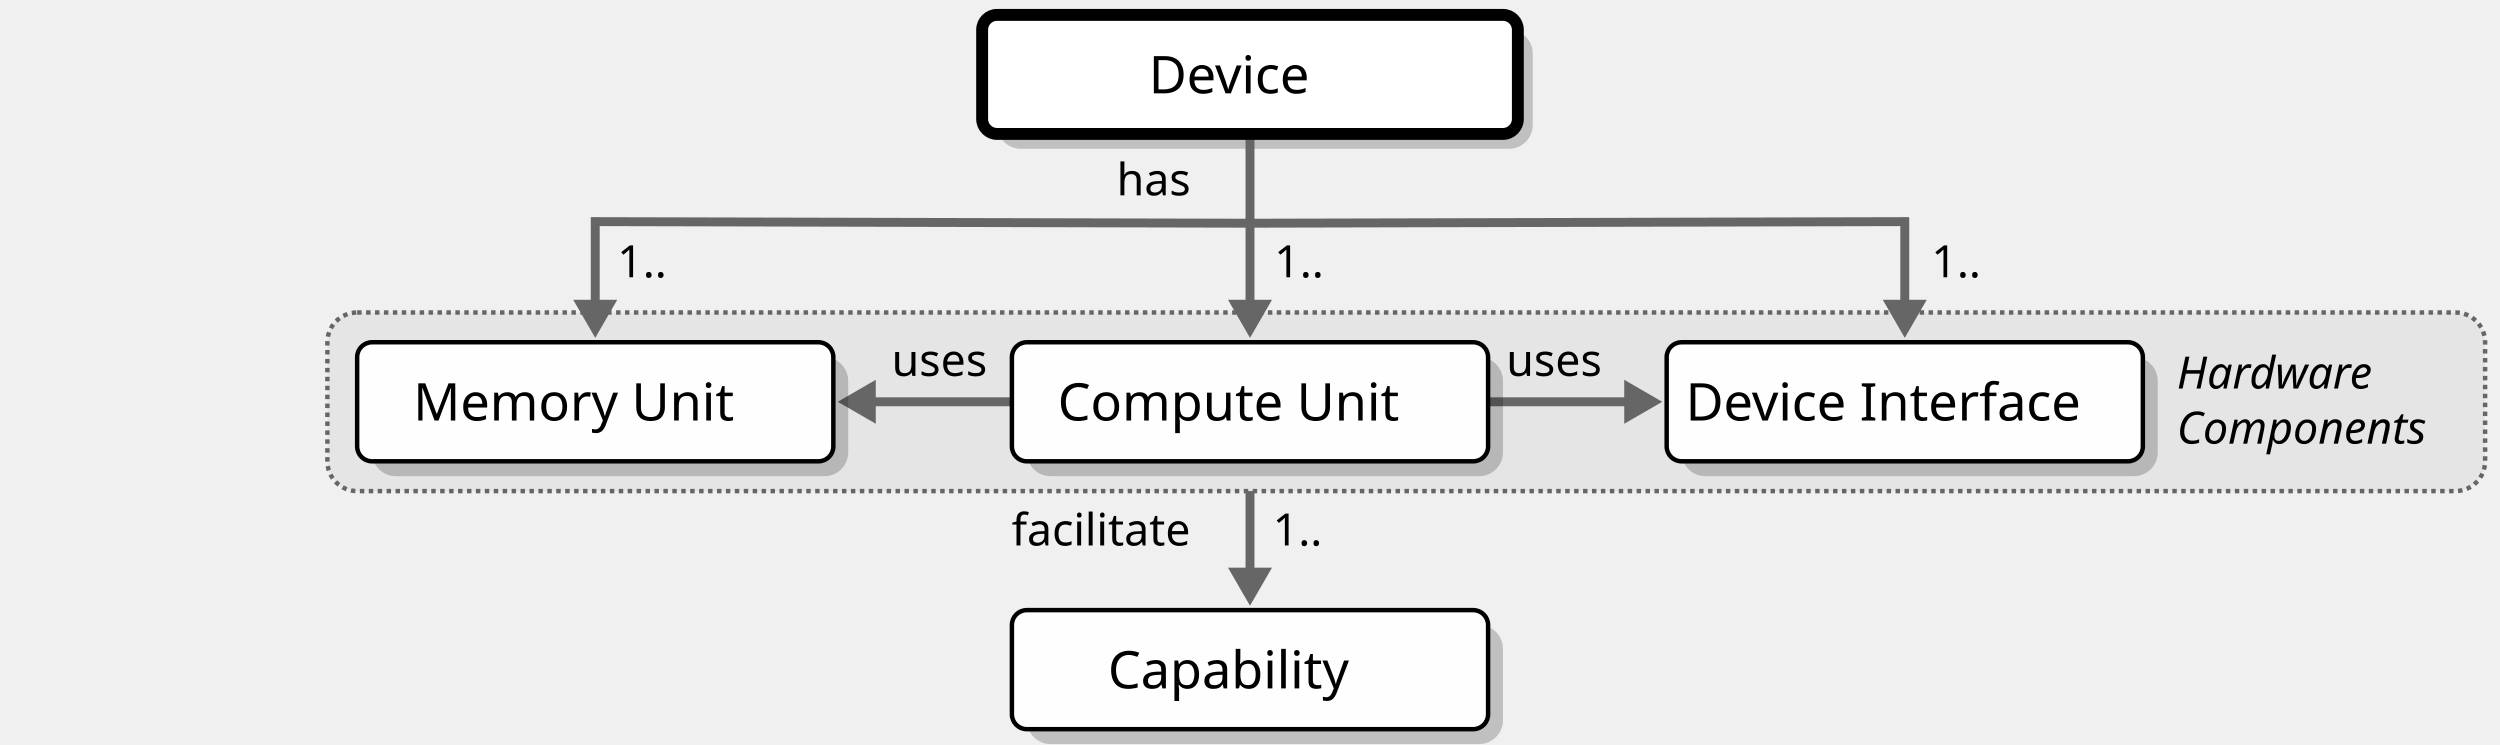
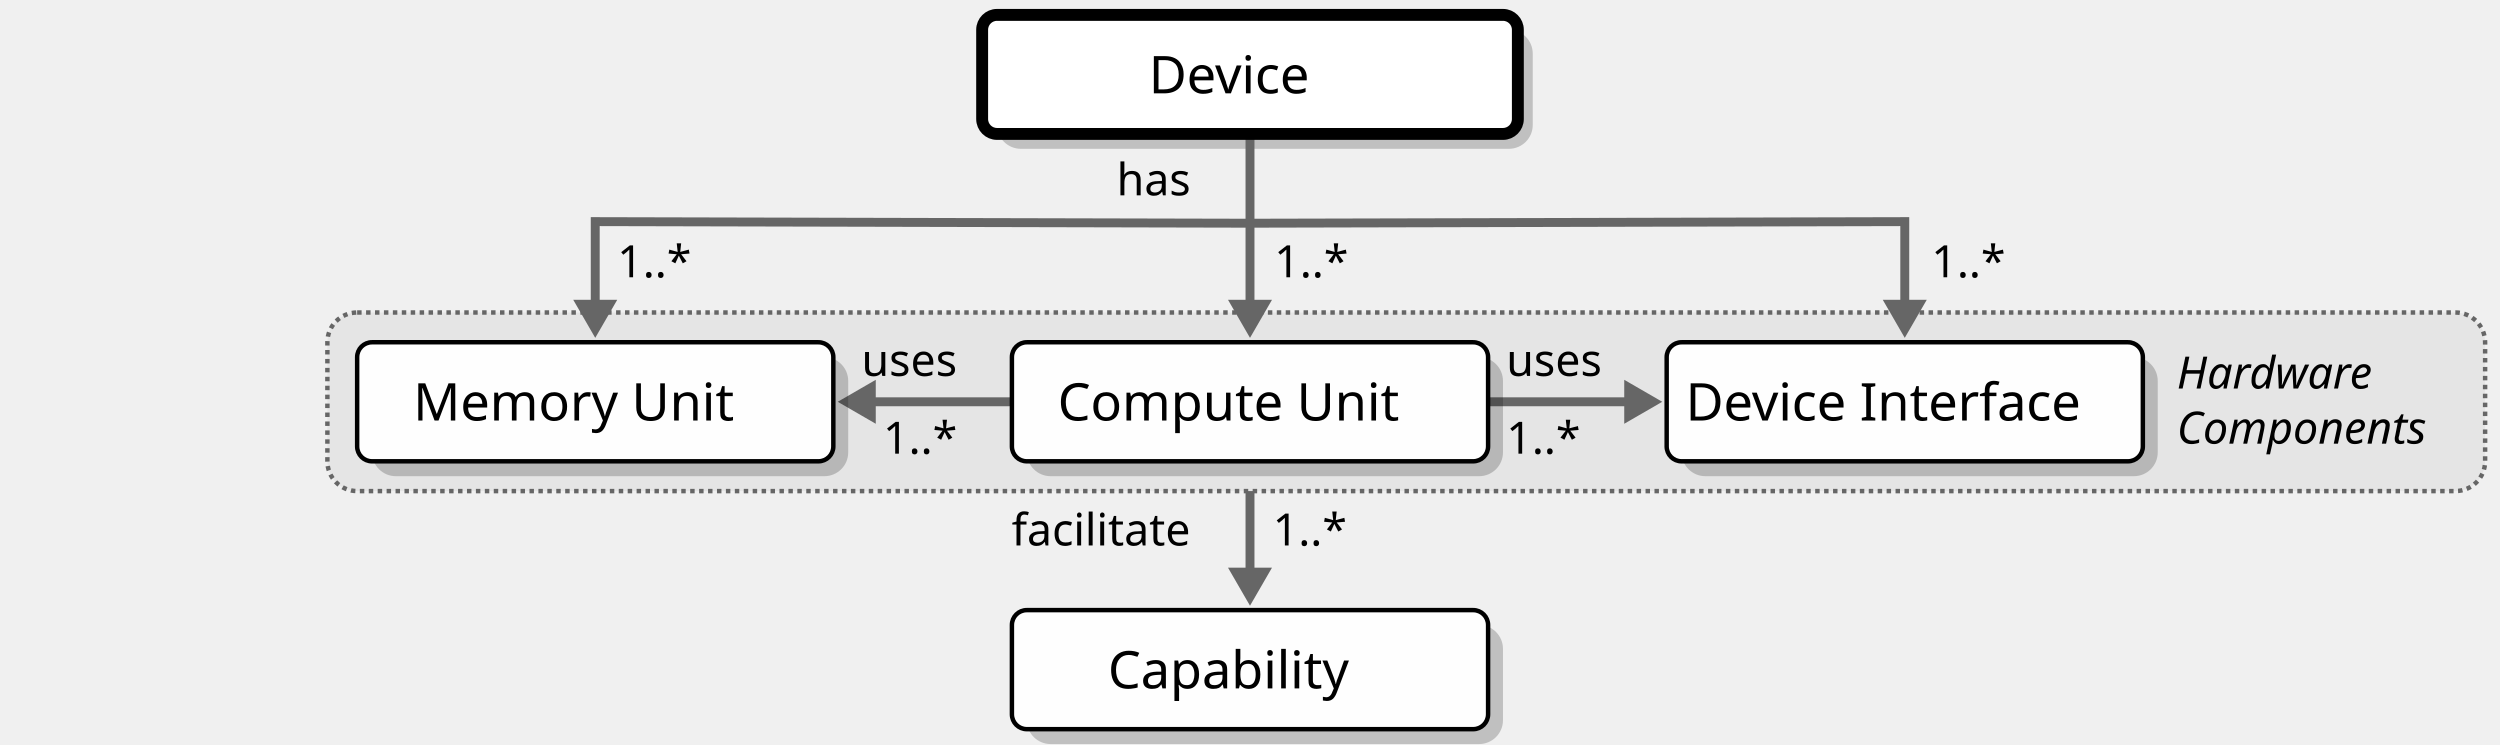
<svg xmlns="http://www.w3.org/2000/svg" xmlns:xlink="http://www.w3.org/1999/xlink" width="168mm" height="50mm" version="1.1" viewBox="0 0 168 50" id="svg162">
  <defs id="defs5">
    <marker id="a" overflow="visible" orient="auto">
      <path transform="scale(0.4)" d="M 5.77,0 -2.88,5 V -5 Z" fill="context-stroke" fill-rule="evenodd" stroke="context-stroke" stroke-width="1pt" id="path2" />
    </marker>
    <marker id="e" overflow="visible" orient="auto">
      <path transform="scale(0.4)" d="M 5.77,0 -2.88,5 V -5 Z" fill="context-stroke" fill-rule="evenodd" stroke="context-stroke" stroke-width="1pt" id="path824" />
    </marker>
    <marker id="a-2" overflow="visible" orient="auto">
      <path transform="scale(0.4)" d="M 5.77,0 -2.88,5 V -5 Z" fill="context-stroke" fill-rule="evenodd" stroke="context-stroke" stroke-width="1pt" id="path2-3" />
    </marker>
    <marker id="a-3" overflow="visible" orient="auto">
      <path transform="scale(0.4)" d="M 5.77,0 -2.88,5 V -5 Z" fill="context-stroke" fill-rule="evenodd" stroke="context-stroke" stroke-width="1pt" id="path2-2" />
    </marker>
  </defs>
  <use x="0" y="0" xlink:href="#g1003" id="use1249" transform="translate(44,18)" width="100%" height="100%" />
  <rect id="rect896" x="67" y="2" width="36" height="8" rx="1.6" fill="none" opacity="0.913" stroke="#000000" stroke-linejoin="round" stroke-width="0.333" style="opacity:1;fill:#000000;fill-opacity:0.2;stroke:none;stroke-width:0.8;stroke-miterlimit:4;stroke-dasharray:none" />
  <rect id="use19292" x="22" y="21" width="145" height="12" rx="2" fill="none" opacity="0.913" stroke="#000000" stroke-linejoin="round" stroke-width="0.333" style="opacity:1;fill:#e5e5e5;fill-opacity:1;stroke:#666666;stroke-width:0.3;stroke-miterlimit:4;stroke-dasharray:0.3, 0.3;stroke-dashoffset:0;stroke-opacity:1" />
  <path d="M 84,9 84,21" marker-end="url(#a)" id="path6698" style="fill:none;stroke:#666666;stroke-width:0.6;stroke-miterlimit:4;stroke-dasharray:none" />
  <path d="M 84,15 40,14.893 40,21" marker-end="url(#a)" id="path6700" style="fill:none;stroke:#666666;stroke-width:0.6;stroke-miterlimit:4;stroke-dasharray:none" />
  <use x="0" y="0" xlink:href="#path6700" id="use2241" transform="matrix(-1,0,0,1,168,0)" width="100%" height="100%" />
  <path d="M 68,27 H 58" marker-end="url(#a)" id="use19748" style="fill:none;stroke:#666666;stroke-width:0.6;stroke-miterlimit:4;stroke-dasharray:none" />
  <path d="M 100,27 H 110" marker-end="url(#a)" id="use19750" style="fill:none;stroke:#666666;stroke-width:0.6;stroke-miterlimit:4;stroke-dasharray:none" />
  <rect id="rect45004" x="66" y="1" width="36" height="8" rx="1" fill="none" opacity="0.913" stroke="#000000" stroke-linejoin="round" stroke-width="0.333" style="opacity:1;fill:#ffffff;fill-opacity:1;stroke-width:0.8;stroke-miterlimit:4;stroke-dasharray:none" />
  <g id="g1003" transform="translate(0,-2)">
    <rect id="rect897" x="25" y="26" width="32" height="8" rx="1.6" fill="none" opacity="0.913" stroke="#000000" stroke-linejoin="round" stroke-width="0.333" style="opacity:1;fill:#000000;fill-opacity:0.2;stroke:none;stroke-width:0.8;stroke-miterlimit:4;stroke-dasharray:none" />
    <rect id="use8966" x="24" y="25" width="32" height="8" rx="1" fill="none" opacity="0.913" stroke="#000000" stroke-linejoin="round" stroke-width="0.333" style="opacity:1;fill:#fefefe;fill-opacity:1;stroke-width:0.3;stroke-miterlimit:4;stroke-dasharray:none" />
  </g>
  <use x="0" y="0" xlink:href="#g1003" id="use1245" transform="translate(44)" width="100%" height="100%" />
  <text x="83.915" y="28.259" font-size="3.5px" style="line-height:1.25;font-family:sans-serif;stroke-width:0.265" xml:space="preserve" id="text8974">
    <tspan x="83.915" y="28.259" font-size="3.5px" stroke-width="0.265" text-align="center" text-anchor="middle" id="tspan8972">Compute Unit</tspan>
  </text>
  <text x="39.915" y="28.259" font-size="3.5px" style="line-height:1.25;font-family:sans-serif;stroke-width:0.265" xml:space="preserve" id="text8978">
    <tspan x="39.915" y="28.259" font-size="3.5px" stroke-width="0.265" text-align="center" text-anchor="middle" id="tspan8976">Memory Unit</tspan>
  </text>
  <use x="0" y="0" xlink:href="#g1003" id="use1247" transform="translate(88)" width="100%" height="100%" />
  <text x="127.915" y="28.259" font-size="3.5px" style="line-height:1.25;font-family:sans-serif;stroke-width:0.265" xml:space="preserve" id="text8982">
    <tspan x="127.915" y="28.259" font-size="3.5px" stroke-width="0.265" text-align="center" text-anchor="middle" id="tspan8980">Device Interface</tspan>
  </text>
  <text x="146.28" y="26.11" style="font-size:3px;line-height:1.25;font-family:sans-serif;stroke-width:0.265" xml:space="preserve" id="text25087">
    <tspan x="146.28" y="26.11" stroke-width="0.265" id="tspan25085" style="font-style:italic;font-variant:normal;font-weight:normal;font-stretch:normal;font-family:sans-serif;-inkscape-font-specification:'sans-serif Italic'">Hardware</tspan>
  </text>
  <text x="146.28" y="29.814" style="font-size:3px;line-height:1.25;font-family:sans-serif;stroke-width:0.265" xml:space="preserve" id="text25665">
    <tspan x="146.28" y="29.814" stroke-width="0.265" id="tspan25663" style="font-style:italic;font-variant:normal;font-weight:normal;font-stretch:normal;font-family:sans-serif;-inkscape-font-specification:'sans-serif Italic'">Components</tspan>
  </text>
  <text x="87.24" y="13.124" style="font-size:3px;line-height:1.25;font-family:sans-serif;stroke-width:0.265" xml:space="preserve" id="use32783">
    <tspan x="82.356" y="13.124" stroke-width="0.265" id="tspan6742" style="text-align:end;text-anchor:end">has</tspan>
  </text>
  <text x="85.634" y="18.632" style="font-size:3px;line-height:1.25;font-family:sans-serif;stroke-width:0.265" xml:space="preserve" id="text6752">
-     <tspan x="85.634" y="18.632" stroke-width="0.265" id="tspan6750">1..</tspan>
+     <tspan x="85.634" y="18.632" stroke-width="0.265" id="tspan6750">1..*</tspan>
  </text>
  <text x="41.48" y="18.632" style="font-size:3px;line-height:1.25;font-family:sans-serif;stroke-width:0.265" xml:space="preserve" id="use6754">
-     <tspan x="41.48" y="18.632" stroke-width="0.265" id="tspan6768">1..</tspan>
+     <tspan x="41.48" y="18.632" stroke-width="0.265" id="tspan6768">1..*</tspan>
  </text>
  <text x="129.788" y="18.632" style="font-size:3px;line-height:1.25;font-family:sans-serif;stroke-width:0.265" xml:space="preserve" id="use6756">
-     <tspan x="129.788" y="18.632" stroke-width="0.265" id="tspan6772">1..</tspan>
+     <tspan x="129.788" y="18.632" stroke-width="0.265" id="tspan6772">1..*</tspan>
  </text>
-   <text x="59.922" y="25.261" style="font-size:3px;line-height:1.25;font-family:sans-serif;stroke-width:0.265" xml:space="preserve" id="use34501">
-     <tspan x="59.922" y="25.261" stroke-width="0.265" id="tspan6776">uses</tspan>
+   <text x="73.09" y="25.261" style="font-size:3px;line-height:1.25;font-family:sans-serif;stroke-width:0.265" xml:space="preserve" id="use34501">
+     <tspan x="66.66" y="25.261" stroke-width="0.265" id="tspan6776" style="text-align:end;text-anchor:end">uses</tspan>
  </text>
  <text x="101.225" y="25.261" style="font-size:3px;line-height:1.25;font-family:sans-serif;stroke-width:0.265" xml:space="preserve" id="use34503">
    <tspan x="101.225" y="25.261" stroke-width="0.265" id="tspan6780">uses</tspan>
  </text>
  <text x="83.958" y="6.272" font-size="3.5px" style="line-height:1.25;font-family:sans-serif;stroke-width:0.265" xml:space="preserve" id="text44012">
    <tspan x="83.958" y="6.272" font-size="3.5px" stroke-width="0.265" text-align="center" text-anchor="middle" id="tspan44010">Device</tspan>
  </text>
  <text x="83.915" y="46.259" font-size="3.5px" style="line-height:1.25;font-family:sans-serif;stroke-width:0.265" xml:space="preserve" id="text980">
    <tspan x="83.915" y="46.259" font-size="3.5px" stroke-width="0.265" text-align="center" text-anchor="middle" id="tspan978">Capability</tspan>
  </text>
  <path d="m 84,33 v 6" marker-end="url(#a)" id="path1521" style="fill:none;stroke:#666666;stroke-width:0.6;stroke-miterlimit:4;stroke-dasharray:none" />
  <text x="85.531" y="36.655" style="font-size:3px;line-height:1.25;font-family:sans-serif;stroke-width:0.265" xml:space="preserve" id="text1624">
-     <tspan x="85.531" y="36.655" stroke-width="0.265" id="tspan1622">1..</tspan>
+     <tspan x="85.531" y="36.655" stroke-width="0.265" id="tspan1622">1..*</tspan>
  </text>
  <text x="85.504" y="36.655" style="font-size:3px;line-height:1.25;font-family:sans-serif;stroke-width:0.265" xml:space="preserve" id="text2030">
    <tspan x="82.342" y="36.655" stroke-width="0.265" id="tspan2028" style="text-align:end;text-anchor:end">facilitate</tspan>
  </text>
+   <text x="73.09" y="30.488" style="font-size:3px;line-height:1.25;font-family:sans-serif;stroke-width:0.265" xml:space="preserve" id="text4420">
+     <tspan x="66.66" y="30.488" stroke-width="0.265" id="tspan4418" style="text-align:end;text-anchor:end">1..*</tspan>
+   </text>
+   <text x="101.225" y="30.488" style="font-size:3px;line-height:1.25;font-family:sans-serif;stroke-width:0.265" xml:space="preserve" id="text5516">
+     <tspan x="101.225" y="30.488" stroke-width="0.265" id="tspan5514">1..*</tspan>
+   </text>
</svg>
